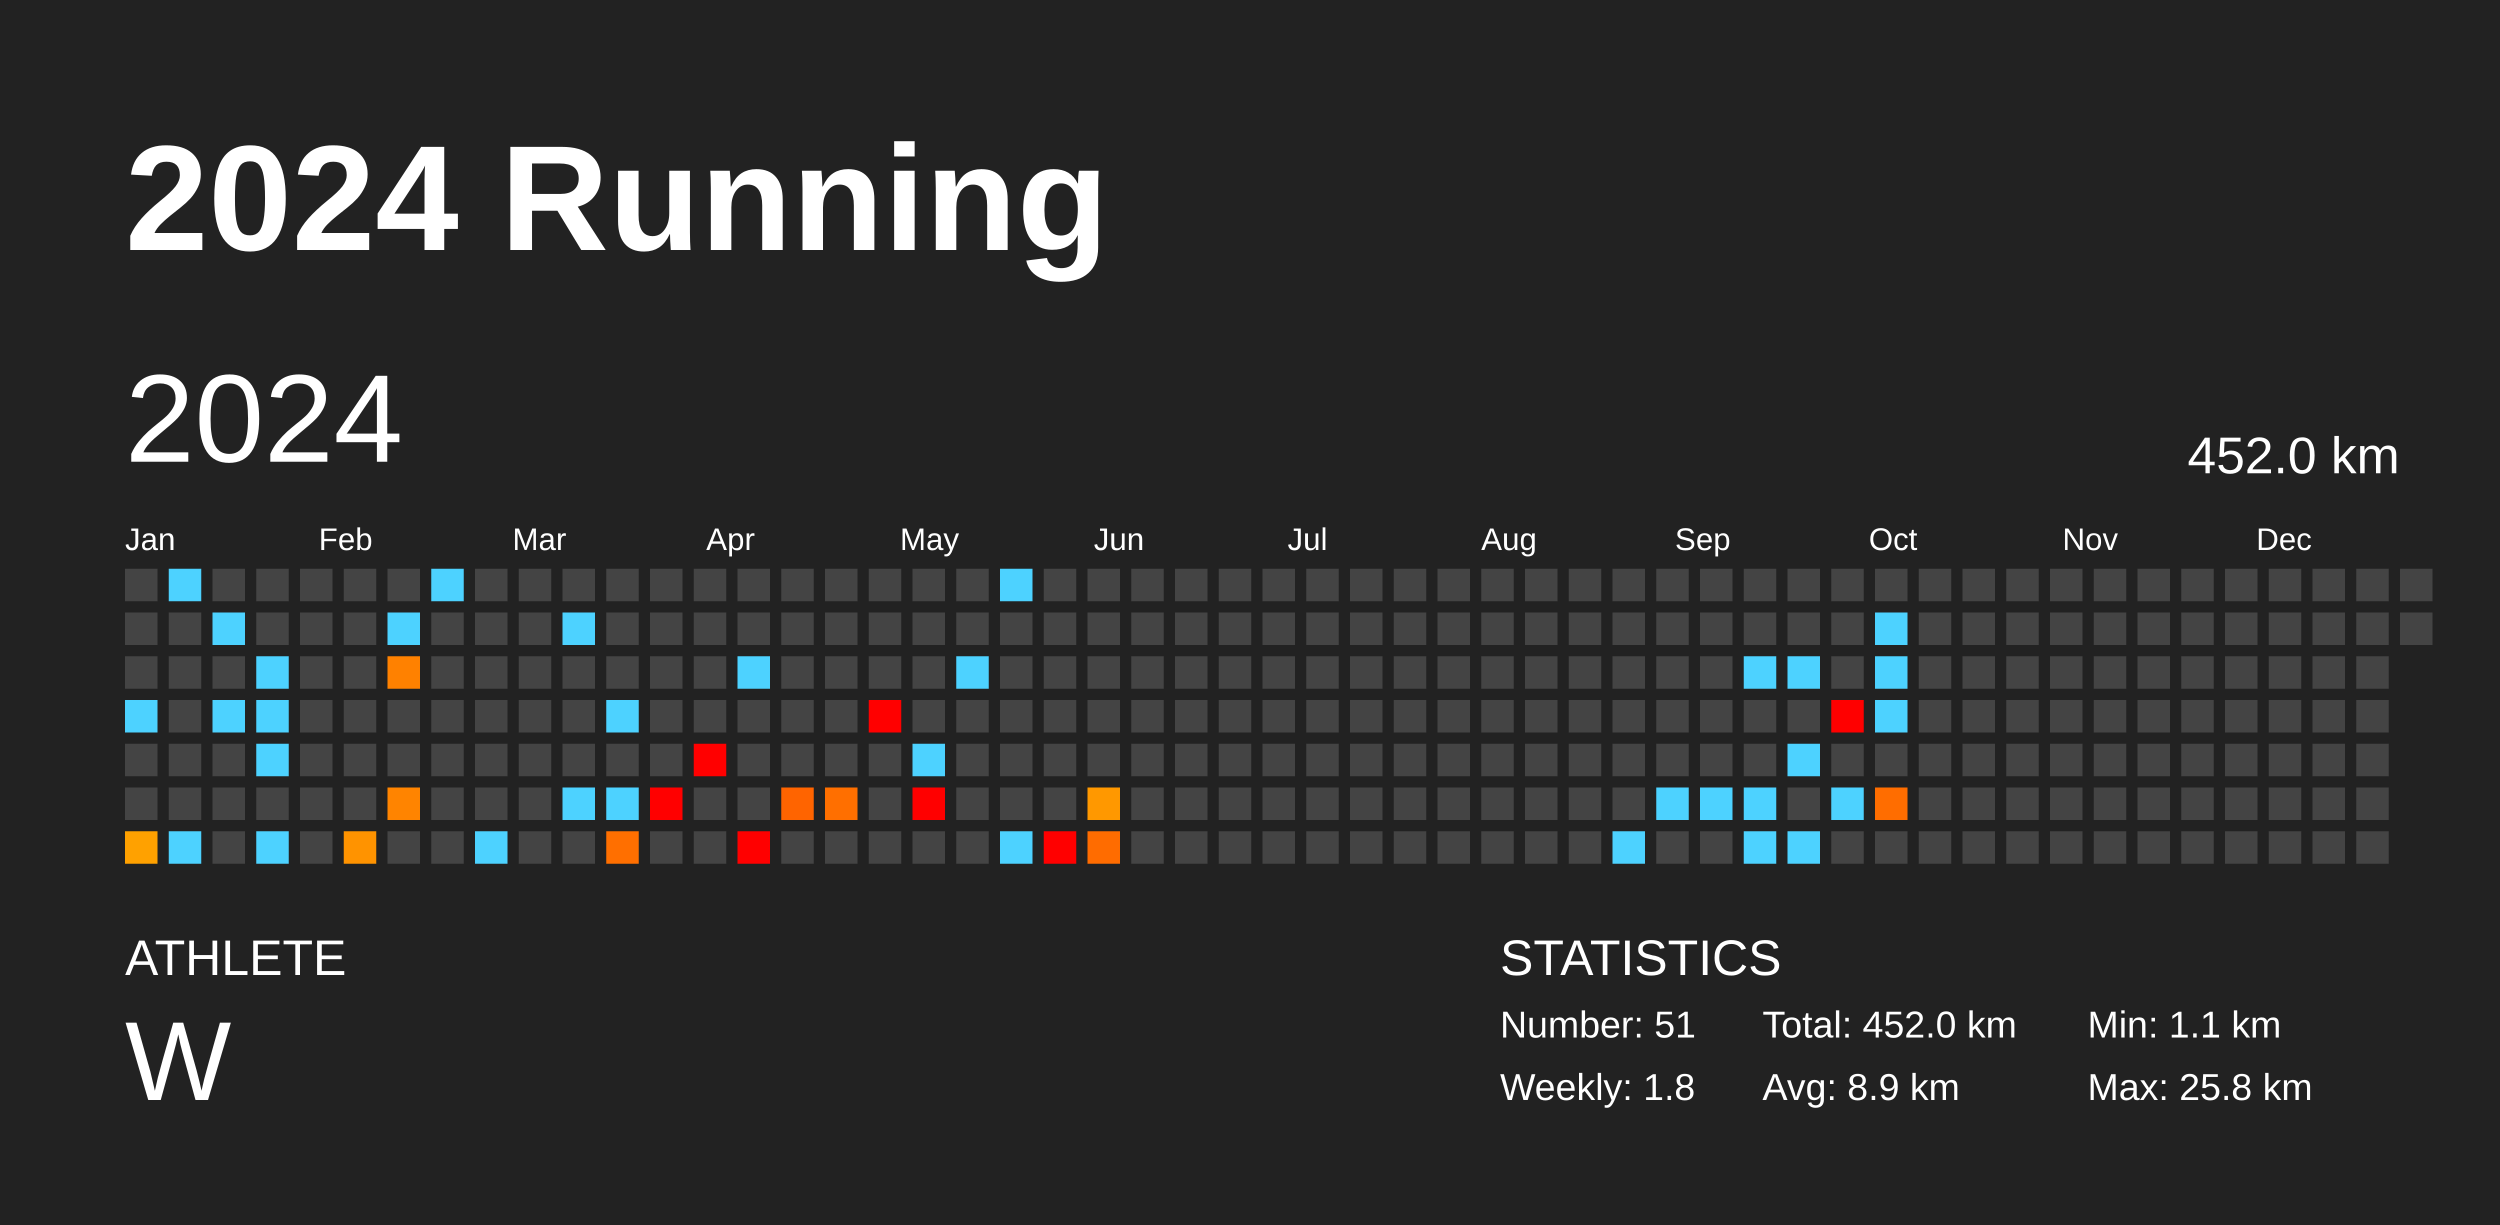
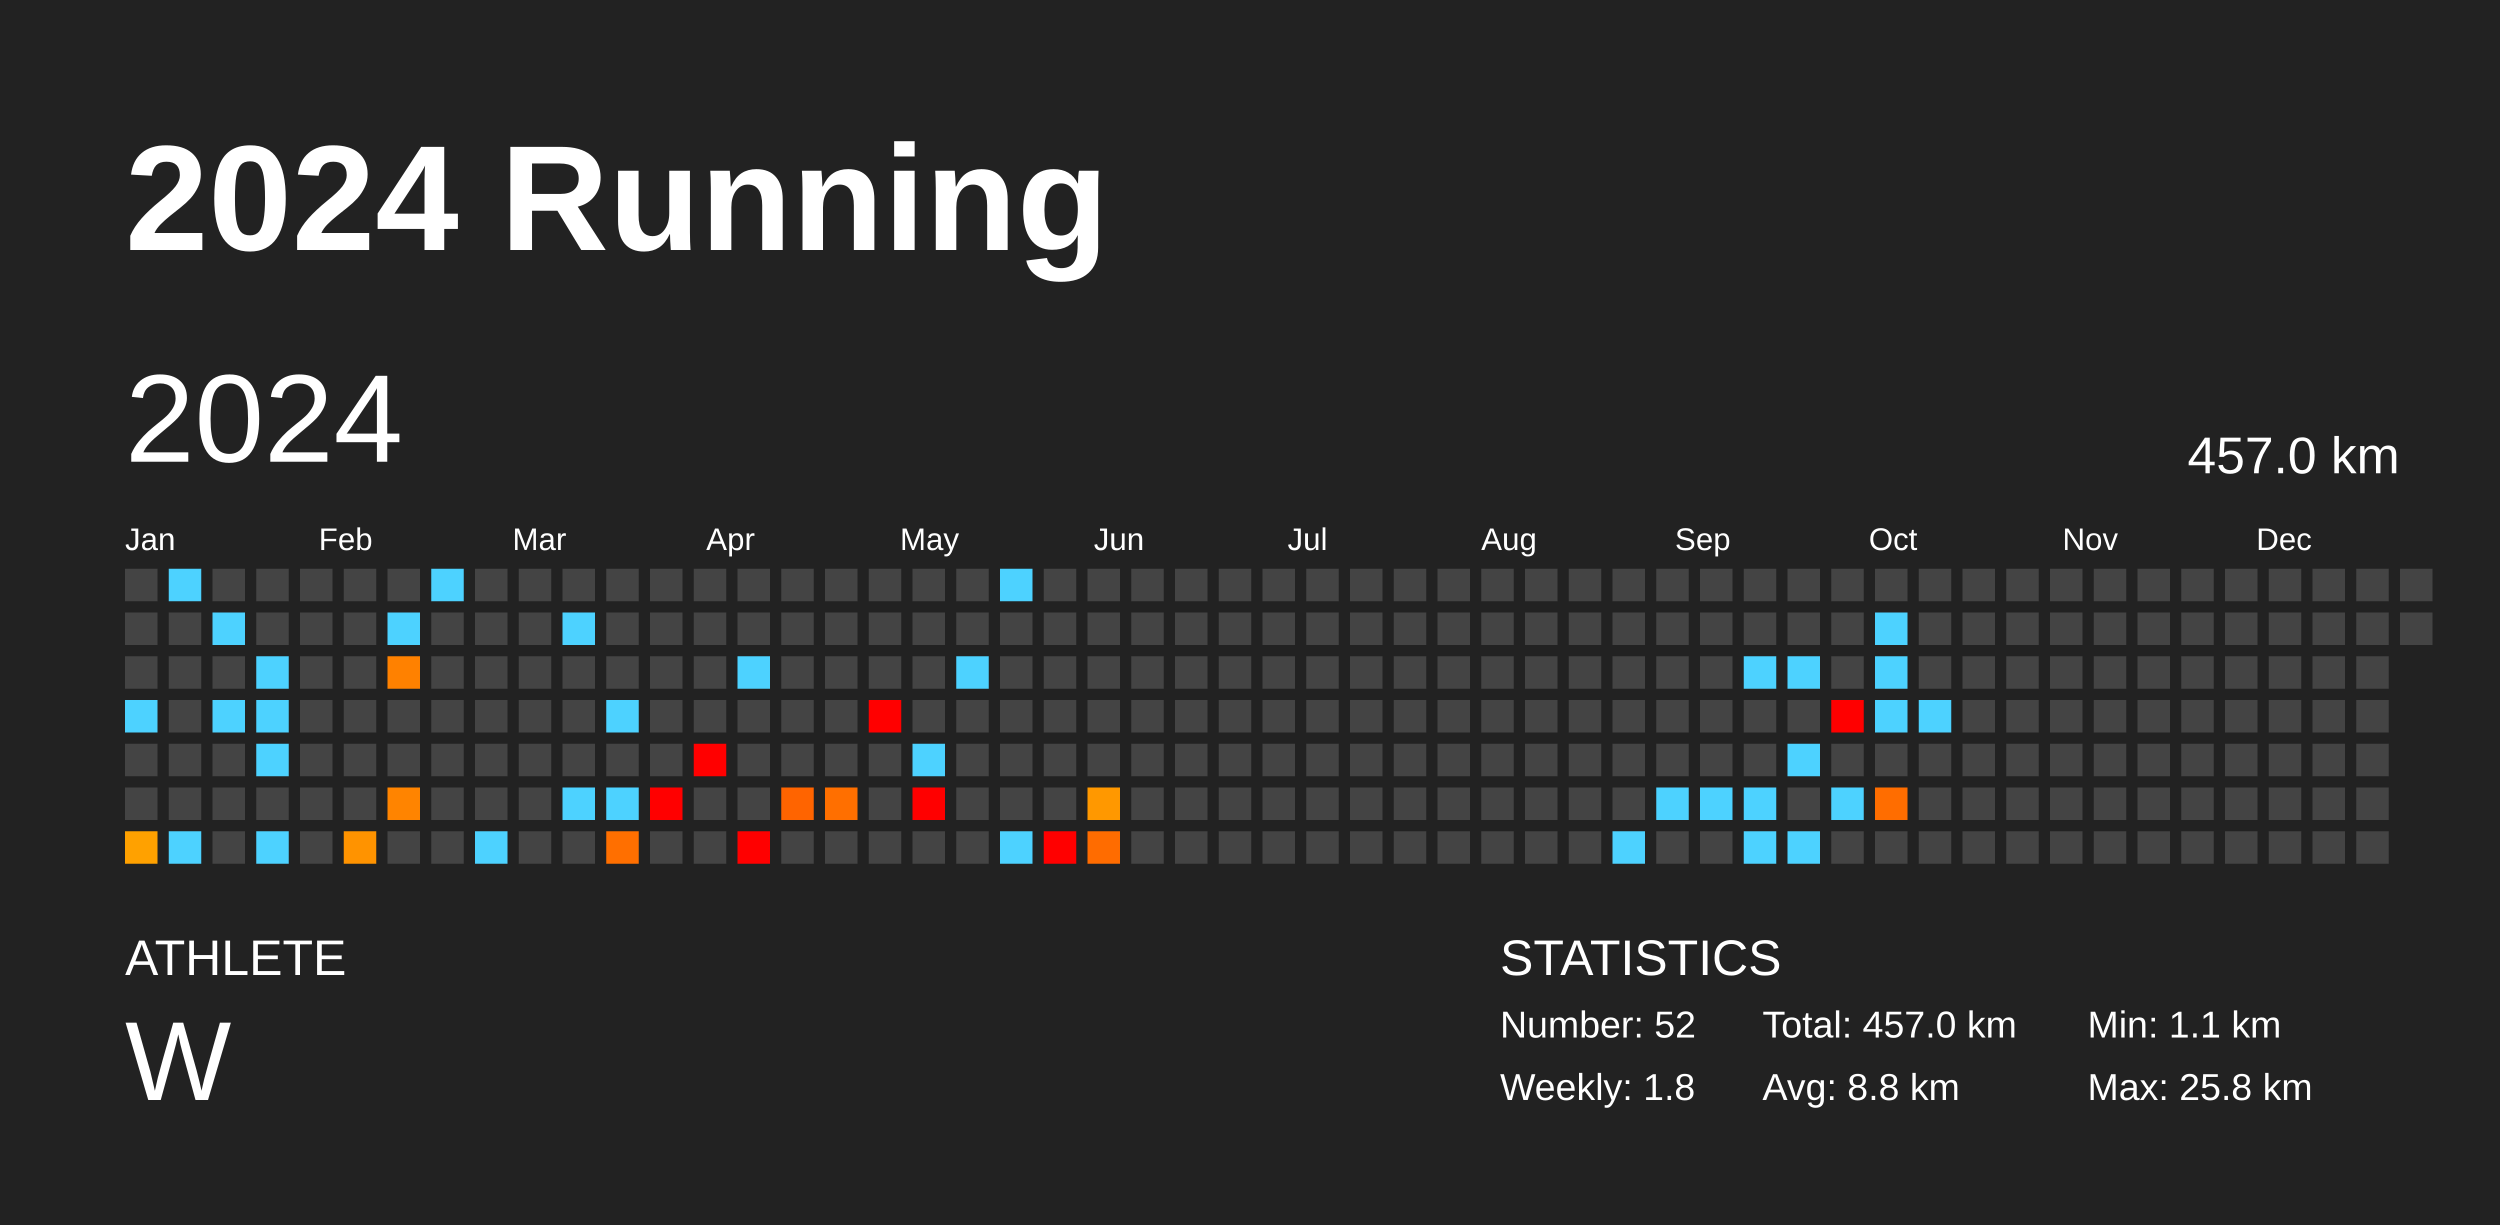
<svg xmlns="http://www.w3.org/2000/svg" baseProfile="full" height="98mm" version="1.1" viewBox="0,0,200,98" width="200mm">
  <defs />
  <rect fill="#222222" height="98" width="200" x="0" y="0" />
  <text fill="#FFFFFF" style="font-size:12px; font-family:Arial; font-weight:bold;" x="10" y="20">2024 Running</text>
  <text fill="#FFFFFF" style="font-size:4px; font-family:Arial" x="10" y="78">ATHLETE</text>
  <text fill="#FFFFFF" style="font-size:9px; font-family:Arial" x="10" y="88">W</text>
  <text fill="#FFFFFF" style="font-size:4px; font-family:Arial" x="120" y="78">STATISTICS</text>
-   <text fill="#FFFFFF" style="font-size:3px; font-family:Arial" x="120" y="83">Number: 51</text>
+   <text fill="#FFFFFF" style="font-size:3px; font-family:Arial" x="120" y="83">Number: 52</text>
  <text fill="#FFFFFF" style="font-size:3px; font-family:Arial" x="120" y="88">Weekly: 1.8</text>
-   <text fill="#FFFFFF" style="font-size:3px; font-family:Arial" x="141" y="83">Total: 452.0 km</text>
-   <text fill="#FFFFFF" style="font-size:3px; font-family:Arial" x="141" y="88">Avg: 8.9 km</text>
+   <text fill="#FFFFFF" style="font-size:3px; font-family:Arial" x="141" y="83">Total: 457.0 km</text>
+   <text fill="#FFFFFF" style="font-size:3px; font-family:Arial" x="141" y="88">Avg: 8.8 km</text>
  <text fill="#FFFFFF" style="font-size:3px; font-family:Arial" x="167" y="83">Min: 1.1 km</text>
  <text fill="#FFFFFF" style="font-size:3px; font-family:Arial" x="167" y="88">Max: 25.8 km</text>
  <text dominant-baseline="hanging" fill="#FFFFFF" style="font-size:10.0px; font-family:Arial;" x="10" y="30">2024</text>
-   <text dominant-baseline="hanging" fill="#FFFFFF" style="font-size:4.125px; font-family:Arial;" x="175" y="35">452.0 km</text>
+   <text dominant-baseline="hanging" fill="#FFFFFF" style="font-size:4.125px; font-family:Arial;" x="175" y="35">457.0 km</text>
  <text fill="#FFFFFF" style="font-size:2.5px; font-family:Arial" x="10.0" y="44">Jan</text>
  <text fill="#FFFFFF" style="font-size:2.5px; font-family:Arial" x="25.5" y="44">Feb</text>
  <text fill="#FFFFFF" style="font-size:2.5px; font-family:Arial" x="41.0" y="44">Mar</text>
  <text fill="#FFFFFF" style="font-size:2.5px; font-family:Arial" x="56.5" y="44">Apr</text>
  <text fill="#FFFFFF" style="font-size:2.5px; font-family:Arial" x="72.0" y="44">May</text>
  <text fill="#FFFFFF" style="font-size:2.5px; font-family:Arial" x="87.5" y="44">Jun</text>
  <text fill="#FFFFFF" style="font-size:2.5px; font-family:Arial" x="103.0" y="44">Jul</text>
  <text fill="#FFFFFF" style="font-size:2.5px; font-family:Arial" x="118.5" y="44">Aug</text>
  <text fill="#FFFFFF" style="font-size:2.5px; font-family:Arial" x="134.0" y="44">Sep</text>
  <text fill="#FFFFFF" style="font-size:2.5px; font-family:Arial" x="149.5" y="44">Oct</text>
  <text fill="#FFFFFF" style="font-size:2.5px; font-family:Arial" x="165.0" y="44">Nov</text>
  <text fill="#FFFFFF" style="font-size:2.5px; font-family:Arial" x="180.5" y="44">Dec</text>
  <rect fill="#444444" height="2.6" width="2.6" x="10.0" y="45.5" />
  <rect fill="#444444" height="2.6" width="2.6" x="10.0" y="49.0" />
  <rect fill="#444444" height="2.6" width="2.6" x="10.0" y="52.5" />
  <rect fill="#4dd2ff" height="2.6" width="2.6" x="10.0" y="56.0" />
  <rect fill="#444444" height="2.6" width="2.6" x="10.0" y="59.5" />
  <rect fill="#444444" height="2.6" width="2.6" x="10.0" y="63.0" />
  <rect fill="#ffa100" height="2.6" width="2.6" x="10.0" y="66.5" />
  <rect fill="#4dd2ff" height="2.6" width="2.6" x="13.5" y="45.5" />
  <rect fill="#444444" height="2.6" width="2.6" x="13.5" y="49.0" />
  <rect fill="#444444" height="2.6" width="2.6" x="13.5" y="52.5" />
  <rect fill="#444444" height="2.6" width="2.6" x="13.5" y="56.0" />
  <rect fill="#444444" height="2.6" width="2.6" x="13.5" y="59.5" />
  <rect fill="#444444" height="2.6" width="2.6" x="13.5" y="63.0" />
  <rect fill="#4dd2ff" height="2.6" width="2.6" x="13.5" y="66.5" />
  <rect fill="#444444" height="2.6" width="2.6" x="17.0" y="45.5" />
  <rect fill="#4dd2ff" height="2.6" width="2.6" x="17.0" y="49.0" />
  <rect fill="#444444" height="2.6" width="2.6" x="17.0" y="52.5" />
  <rect fill="#4dd2ff" height="2.6" width="2.6" x="17.0" y="56.0" />
  <rect fill="#444444" height="2.6" width="2.6" x="17.0" y="59.5" />
  <rect fill="#444444" height="2.6" width="2.6" x="17.0" y="63.0" />
  <rect fill="#444444" height="2.6" width="2.6" x="17.0" y="66.5" />
  <rect fill="#444444" height="2.6" width="2.6" x="20.5" y="45.5" />
  <rect fill="#444444" height="2.6" width="2.6" x="20.5" y="49.0" />
  <rect fill="#4dd2ff" height="2.6" width="2.6" x="20.5" y="52.5" />
  <rect fill="#4dd2ff" height="2.6" width="2.6" x="20.5" y="56.0" />
  <rect fill="#4dd2ff" height="2.6" width="2.6" x="20.5" y="59.5" />
  <rect fill="#444444" height="2.6" width="2.6" x="20.5" y="63.0" />
  <rect fill="#4dd2ff" height="2.6" width="2.6" x="20.5" y="66.5" />
  <rect fill="#444444" height="2.6" width="2.6" x="24.0" y="45.5" />
  <rect fill="#444444" height="2.6" width="2.6" x="24.0" y="49.0" />
  <rect fill="#444444" height="2.6" width="2.6" x="24.0" y="52.5" />
  <rect fill="#444444" height="2.6" width="2.6" x="24.0" y="56.0" />
  <rect fill="#444444" height="2.6" width="2.6" x="24.0" y="59.5" />
  <rect fill="#444444" height="2.6" width="2.6" x="24.0" y="63.0" />
  <rect fill="#444444" height="2.6" width="2.6" x="24.0" y="66.5" />
  <rect fill="#444444" height="2.6" width="2.6" x="27.5" y="45.5" />
  <rect fill="#444444" height="2.6" width="2.6" x="27.5" y="49.0" />
  <rect fill="#444444" height="2.6" width="2.6" x="27.5" y="52.5" />
  <rect fill="#444444" height="2.6" width="2.6" x="27.5" y="56.0" />
  <rect fill="#444444" height="2.6" width="2.6" x="27.5" y="59.5" />
  <rect fill="#444444" height="2.6" width="2.6" x="27.5" y="63.0" />
  <rect fill="#ff9300" height="2.6" width="2.6" x="27.5" y="66.5" />
  <rect fill="#444444" height="2.6" width="2.6" x="31.0" y="45.5" />
  <rect fill="#4dd2ff" height="2.6" width="2.6" x="31.0" y="49.0" />
  <rect fill="#ff8100" height="2.6" width="2.6" x="31.0" y="52.5" />
  <rect fill="#444444" height="2.6" width="2.6" x="31.0" y="56.0" />
  <rect fill="#444444" height="2.6" width="2.6" x="31.0" y="59.5" />
  <rect fill="#ff8400" height="2.6" width="2.6" x="31.0" y="63.0" />
  <rect fill="#444444" height="2.6" width="2.6" x="31.0" y="66.5" />
  <rect fill="#4dd2ff" height="2.6" width="2.6" x="34.5" y="45.5" />
  <rect fill="#444444" height="2.6" width="2.6" x="34.5" y="49.0" />
  <rect fill="#444444" height="2.6" width="2.6" x="34.5" y="52.5" />
  <rect fill="#444444" height="2.6" width="2.6" x="34.5" y="56.0" />
  <rect fill="#444444" height="2.6" width="2.6" x="34.5" y="59.5" />
  <rect fill="#444444" height="2.6" width="2.6" x="34.5" y="63.0" />
  <rect fill="#444444" height="2.6" width="2.6" x="34.5" y="66.5" />
  <rect fill="#444444" height="2.6" width="2.6" x="38.0" y="45.5" />
  <rect fill="#444444" height="2.6" width="2.6" x="38.0" y="49.0" />
  <rect fill="#444444" height="2.6" width="2.6" x="38.0" y="52.5" />
  <rect fill="#444444" height="2.6" width="2.6" x="38.0" y="56.0" />
  <rect fill="#444444" height="2.6" width="2.6" x="38.0" y="59.5" />
  <rect fill="#444444" height="2.6" width="2.6" x="38.0" y="63.0" />
  <rect fill="#4dd2ff" height="2.6" width="2.6" x="38.0" y="66.5" />
  <rect fill="#444444" height="2.6" width="2.6" x="41.5" y="45.5" />
  <rect fill="#444444" height="2.6" width="2.6" x="41.5" y="49.0" />
  <rect fill="#444444" height="2.6" width="2.6" x="41.5" y="52.5" />
  <rect fill="#444444" height="2.6" width="2.6" x="41.5" y="56.0" />
  <rect fill="#444444" height="2.6" width="2.6" x="41.5" y="59.5" />
  <rect fill="#444444" height="2.6" width="2.6" x="41.5" y="63.0" />
  <rect fill="#444444" height="2.6" width="2.6" x="41.5" y="66.5" />
  <rect fill="#444444" height="2.6" width="2.6" x="45.0" y="45.5" />
  <rect fill="#4dd2ff" height="2.6" width="2.6" x="45.0" y="49.0" />
  <rect fill="#444444" height="2.6" width="2.6" x="45.0" y="52.5" />
  <rect fill="#444444" height="2.6" width="2.6" x="45.0" y="56.0" />
  <rect fill="#444444" height="2.6" width="2.6" x="45.0" y="59.5" />
  <rect fill="#4dd2ff" height="2.6" width="2.6" x="45.0" y="63.0" />
  <rect fill="#444444" height="2.6" width="2.6" x="45.0" y="66.5" />
  <rect fill="#444444" height="2.6" width="2.6" x="48.5" y="45.5" />
  <rect fill="#444444" height="2.6" width="2.6" x="48.5" y="49.0" />
  <rect fill="#444444" height="2.6" width="2.6" x="48.5" y="52.5" />
  <rect fill="#4dd2ff" height="2.6" width="2.6" x="48.5" y="56.0" />
  <rect fill="#444444" height="2.6" width="2.6" x="48.5" y="59.5" />
  <rect fill="#4dd2ff" height="2.6" width="2.6" x="48.5" y="63.0" />
  <rect fill="#ff6f00" height="2.6" width="2.6" x="48.5" y="66.5" />
  <rect fill="#444444" height="2.6" width="2.6" x="52.0" y="45.5" />
  <rect fill="#444444" height="2.6" width="2.6" x="52.0" y="49.0" />
  <rect fill="#444444" height="2.6" width="2.6" x="52.0" y="52.5" />
  <rect fill="#444444" height="2.6" width="2.6" x="52.0" y="56.0" />
  <rect fill="#444444" height="2.6" width="2.6" x="52.0" y="59.5" />
  <rect fill="red" height="2.6" width="2.6" x="52.0" y="63.0" />
  <rect fill="#444444" height="2.6" width="2.6" x="52.0" y="66.5" />
  <rect fill="#444444" height="2.6" width="2.6" x="55.5" y="45.5" />
  <rect fill="#444444" height="2.6" width="2.6" x="55.5" y="49.0" />
  <rect fill="#444444" height="2.6" width="2.6" x="55.5" y="52.5" />
  <rect fill="#444444" height="2.6" width="2.6" x="55.5" y="56.0" />
  <rect fill="red" height="2.6" width="2.6" x="55.5" y="59.5" />
  <rect fill="#444444" height="2.6" width="2.6" x="55.5" y="63.0" />
  <rect fill="#444444" height="2.6" width="2.6" x="55.5" y="66.5" />
  <rect fill="#444444" height="2.6" width="2.6" x="59.0" y="45.5" />
  <rect fill="#444444" height="2.6" width="2.6" x="59.0" y="49.0" />
  <rect fill="#4dd2ff" height="2.6" width="2.6" x="59.0" y="52.5" />
  <rect fill="#444444" height="2.6" width="2.6" x="59.0" y="56.0" />
  <rect fill="#444444" height="2.6" width="2.6" x="59.0" y="59.5" />
  <rect fill="#444444" height="2.6" width="2.6" x="59.0" y="63.0" />
  <rect fill="red" height="2.6" width="2.6" x="59.0" y="66.5" />
  <rect fill="#444444" height="2.6" width="2.6" x="62.5" y="45.5" />
  <rect fill="#444444" height="2.6" width="2.6" x="62.5" y="49.0" />
  <rect fill="#444444" height="2.6" width="2.6" x="62.5" y="52.5" />
  <rect fill="#444444" height="2.6" width="2.6" x="62.5" y="56.0" />
  <rect fill="#444444" height="2.6" width="2.6" x="62.5" y="59.5" />
  <rect fill="#ff6400" height="2.6" width="2.6" x="62.5" y="63.0" />
  <rect fill="#444444" height="2.6" width="2.6" x="62.5" y="66.5" />
  <rect fill="#444444" height="2.6" width="2.6" x="66.0" y="45.5" />
  <rect fill="#444444" height="2.6" width="2.6" x="66.0" y="49.0" />
  <rect fill="#444444" height="2.6" width="2.6" x="66.0" y="52.5" />
  <rect fill="#444444" height="2.6" width="2.6" x="66.0" y="56.0" />
  <rect fill="#444444" height="2.6" width="2.6" x="66.0" y="59.5" />
  <rect fill="#ff6f00" height="2.6" width="2.6" x="66.0" y="63.0" />
  <rect fill="#444444" height="2.6" width="2.6" x="66.0" y="66.5" />
  <rect fill="#444444" height="2.6" width="2.6" x="69.5" y="45.5" />
  <rect fill="#444444" height="2.6" width="2.6" x="69.5" y="49.0" />
  <rect fill="#444444" height="2.6" width="2.6" x="69.5" y="52.5" />
  <rect fill="red" height="2.6" width="2.6" x="69.5" y="56.0" />
  <rect fill="#444444" height="2.6" width="2.6" x="69.5" y="59.5" />
  <rect fill="#444444" height="2.6" width="2.6" x="69.5" y="63.0" />
  <rect fill="#444444" height="2.6" width="2.6" x="69.5" y="66.5" />
  <rect fill="#444444" height="2.6" width="2.6" x="73.0" y="45.5" />
  <rect fill="#444444" height="2.6" width="2.6" x="73.0" y="49.0" />
  <rect fill="#444444" height="2.6" width="2.6" x="73.0" y="52.5" />
  <rect fill="#444444" height="2.6" width="2.6" x="73.0" y="56.0" />
  <rect fill="#4dd2ff" height="2.6" width="2.6" x="73.0" y="59.5" />
  <rect fill="red" height="2.6" width="2.6" x="73.0" y="63.0" />
  <rect fill="#444444" height="2.6" width="2.6" x="73.0" y="66.5" />
  <rect fill="#444444" height="2.6" width="2.6" x="76.5" y="45.5" />
  <rect fill="#444444" height="2.6" width="2.6" x="76.5" y="49.0" />
  <rect fill="#4dd2ff" height="2.6" width="2.6" x="76.5" y="52.5" />
  <rect fill="#444444" height="2.6" width="2.6" x="76.5" y="56.0" />
  <rect fill="#444444" height="2.6" width="2.6" x="76.5" y="59.5" />
  <rect fill="#444444" height="2.6" width="2.6" x="76.5" y="63.0" />
  <rect fill="#444444" height="2.6" width="2.6" x="76.5" y="66.5" />
  <rect fill="#4dd2ff" height="2.6" width="2.6" x="80.0" y="45.5" />
  <rect fill="#444444" height="2.6" width="2.6" x="80.0" y="49.0" />
  <rect fill="#444444" height="2.6" width="2.6" x="80.0" y="52.5" />
  <rect fill="#444444" height="2.6" width="2.6" x="80.0" y="56.0" />
  <rect fill="#444444" height="2.6" width="2.6" x="80.0" y="59.5" />
  <rect fill="#444444" height="2.6" width="2.6" x="80.0" y="63.0" />
  <rect fill="#4dd2ff" height="2.6" width="2.6" x="80.0" y="66.5" />
  <rect fill="#444444" height="2.6" width="2.6" x="83.5" y="45.5" />
  <rect fill="#444444" height="2.6" width="2.6" x="83.5" y="49.0" />
  <rect fill="#444444" height="2.6" width="2.6" x="83.5" y="52.5" />
  <rect fill="#444444" height="2.6" width="2.6" x="83.5" y="56.0" />
  <rect fill="#444444" height="2.6" width="2.6" x="83.5" y="59.5" />
  <rect fill="#444444" height="2.6" width="2.6" x="83.5" y="63.0" />
  <rect fill="red" height="2.6" width="2.6" x="83.5" y="66.5" />
  <rect fill="#444444" height="2.6" width="2.6" x="87.0" y="45.5" />
  <rect fill="#444444" height="2.6" width="2.6" x="87.0" y="49.0" />
  <rect fill="#444444" height="2.6" width="2.6" x="87.0" y="52.5" />
  <rect fill="#444444" height="2.6" width="2.6" x="87.0" y="56.0" />
  <rect fill="#444444" height="2.6" width="2.6" x="87.0" y="59.5" />
  <rect fill="#ff9800" height="2.6" width="2.6" x="87.0" y="63.0" />
  <rect fill="#ff6c00" height="2.6" width="2.6" x="87.0" y="66.5" />
  <rect fill="#444444" height="2.6" width="2.6" x="90.5" y="45.5" />
  <rect fill="#444444" height="2.6" width="2.6" x="90.5" y="49.0" />
  <rect fill="#444444" height="2.6" width="2.6" x="90.5" y="52.5" />
  <rect fill="#444444" height="2.6" width="2.6" x="90.5" y="56.0" />
  <rect fill="#444444" height="2.6" width="2.6" x="90.5" y="59.5" />
  <rect fill="#444444" height="2.6" width="2.6" x="90.5" y="63.0" />
  <rect fill="#444444" height="2.6" width="2.6" x="90.5" y="66.5" />
  <rect fill="#444444" height="2.6" width="2.6" x="94.0" y="45.5" />
  <rect fill="#444444" height="2.6" width="2.6" x="94.0" y="49.0" />
  <rect fill="#444444" height="2.6" width="2.6" x="94.0" y="52.5" />
  <rect fill="#444444" height="2.6" width="2.6" x="94.0" y="56.0" />
  <rect fill="#444444" height="2.6" width="2.6" x="94.0" y="59.5" />
  <rect fill="#444444" height="2.6" width="2.6" x="94.0" y="63.0" />
  <rect fill="#444444" height="2.6" width="2.6" x="94.0" y="66.5" />
  <rect fill="#444444" height="2.6" width="2.6" x="97.5" y="45.5" />
  <rect fill="#444444" height="2.6" width="2.6" x="97.5" y="49.0" />
  <rect fill="#444444" height="2.6" width="2.6" x="97.5" y="52.5" />
  <rect fill="#444444" height="2.6" width="2.6" x="97.5" y="56.0" />
  <rect fill="#444444" height="2.6" width="2.6" x="97.5" y="59.5" />
  <rect fill="#444444" height="2.6" width="2.6" x="97.5" y="63.0" />
  <rect fill="#444444" height="2.6" width="2.6" x="97.5" y="66.5" />
  <rect fill="#444444" height="2.6" width="2.6" x="101.0" y="45.5" />
  <rect fill="#444444" height="2.6" width="2.6" x="101.0" y="49.0" />
  <rect fill="#444444" height="2.6" width="2.6" x="101.0" y="52.5" />
  <rect fill="#444444" height="2.6" width="2.6" x="101.0" y="56.0" />
  <rect fill="#444444" height="2.6" width="2.6" x="101.0" y="59.5" />
  <rect fill="#444444" height="2.6" width="2.6" x="101.0" y="63.0" />
  <rect fill="#444444" height="2.6" width="2.6" x="101.0" y="66.5" />
  <rect fill="#444444" height="2.6" width="2.6" x="104.5" y="45.5" />
  <rect fill="#444444" height="2.6" width="2.6" x="104.5" y="49.0" />
  <rect fill="#444444" height="2.6" width="2.6" x="104.5" y="52.5" />
  <rect fill="#444444" height="2.6" width="2.6" x="104.5" y="56.0" />
  <rect fill="#444444" height="2.6" width="2.6" x="104.5" y="59.5" />
  <rect fill="#444444" height="2.6" width="2.6" x="104.5" y="63.0" />
  <rect fill="#444444" height="2.6" width="2.6" x="104.5" y="66.5" />
  <rect fill="#444444" height="2.6" width="2.6" x="108.0" y="45.5" />
  <rect fill="#444444" height="2.6" width="2.6" x="108.0" y="49.0" />
  <rect fill="#444444" height="2.6" width="2.6" x="108.0" y="52.5" />
  <rect fill="#444444" height="2.6" width="2.6" x="108.0" y="56.0" />
  <rect fill="#444444" height="2.6" width="2.6" x="108.0" y="59.5" />
  <rect fill="#444444" height="2.6" width="2.6" x="108.0" y="63.0" />
  <rect fill="#444444" height="2.6" width="2.6" x="108.0" y="66.5" />
  <rect fill="#444444" height="2.6" width="2.6" x="111.5" y="45.5" />
  <rect fill="#444444" height="2.6" width="2.6" x="111.5" y="49.0" />
  <rect fill="#444444" height="2.6" width="2.6" x="111.5" y="52.5" />
  <rect fill="#444444" height="2.6" width="2.6" x="111.5" y="56.0" />
  <rect fill="#444444" height="2.6" width="2.6" x="111.5" y="59.5" />
  <rect fill="#444444" height="2.6" width="2.6" x="111.5" y="63.0" />
  <rect fill="#444444" height="2.6" width="2.6" x="111.5" y="66.5" />
  <rect fill="#444444" height="2.6" width="2.6" x="115.0" y="45.5" />
  <rect fill="#444444" height="2.6" width="2.6" x="115.0" y="49.0" />
  <rect fill="#444444" height="2.6" width="2.6" x="115.0" y="52.5" />
  <rect fill="#444444" height="2.6" width="2.6" x="115.0" y="56.0" />
  <rect fill="#444444" height="2.6" width="2.6" x="115.0" y="59.5" />
  <rect fill="#444444" height="2.6" width="2.6" x="115.0" y="63.0" />
  <rect fill="#444444" height="2.6" width="2.6" x="115.0" y="66.5" />
  <rect fill="#444444" height="2.6" width="2.6" x="118.5" y="45.5" />
  <rect fill="#444444" height="2.6" width="2.6" x="118.5" y="49.0" />
  <rect fill="#444444" height="2.6" width="2.6" x="118.5" y="52.5" />
  <rect fill="#444444" height="2.6" width="2.6" x="118.5" y="56.0" />
  <rect fill="#444444" height="2.6" width="2.6" x="118.5" y="59.5" />
  <rect fill="#444444" height="2.6" width="2.6" x="118.5" y="63.0" />
  <rect fill="#444444" height="2.6" width="2.6" x="118.5" y="66.5" />
  <rect fill="#444444" height="2.6" width="2.6" x="122.0" y="45.5" />
  <rect fill="#444444" height="2.6" width="2.6" x="122.0" y="49.0" />
  <rect fill="#444444" height="2.6" width="2.6" x="122.0" y="52.5" />
  <rect fill="#444444" height="2.6" width="2.6" x="122.0" y="56.0" />
  <rect fill="#444444" height="2.6" width="2.6" x="122.0" y="59.5" />
  <rect fill="#444444" height="2.6" width="2.6" x="122.0" y="63.0" />
  <rect fill="#444444" height="2.6" width="2.6" x="122.0" y="66.5" />
  <rect fill="#444444" height="2.6" width="2.6" x="125.5" y="45.5" />
  <rect fill="#444444" height="2.6" width="2.6" x="125.5" y="49.0" />
  <rect fill="#444444" height="2.6" width="2.6" x="125.5" y="52.5" />
  <rect fill="#444444" height="2.6" width="2.6" x="125.5" y="56.0" />
  <rect fill="#444444" height="2.6" width="2.6" x="125.5" y="59.5" />
  <rect fill="#444444" height="2.6" width="2.6" x="125.5" y="63.0" />
  <rect fill="#444444" height="2.6" width="2.6" x="125.5" y="66.5" />
  <rect fill="#444444" height="2.6" width="2.6" x="129.0" y="45.5" />
  <rect fill="#444444" height="2.6" width="2.6" x="129.0" y="49.0" />
  <rect fill="#444444" height="2.6" width="2.6" x="129.0" y="52.5" />
  <rect fill="#444444" height="2.6" width="2.6" x="129.0" y="56.0" />
  <rect fill="#444444" height="2.6" width="2.6" x="129.0" y="59.5" />
  <rect fill="#444444" height="2.6" width="2.6" x="129.0" y="63.0" />
  <rect fill="#4dd2ff" height="2.6" width="2.6" x="129.0" y="66.5" />
  <rect fill="#444444" height="2.6" width="2.6" x="132.5" y="45.5" />
  <rect fill="#444444" height="2.6" width="2.6" x="132.5" y="49.0" />
  <rect fill="#444444" height="2.6" width="2.6" x="132.5" y="52.5" />
  <rect fill="#444444" height="2.6" width="2.6" x="132.5" y="56.0" />
  <rect fill="#444444" height="2.6" width="2.6" x="132.5" y="59.5" />
  <rect fill="#4dd2ff" height="2.6" width="2.6" x="132.5" y="63.0" />
  <rect fill="#444444" height="2.6" width="2.6" x="132.5" y="66.5" />
  <rect fill="#444444" height="2.6" width="2.6" x="136.0" y="45.5" />
  <rect fill="#444444" height="2.6" width="2.6" x="136.0" y="49.0" />
  <rect fill="#444444" height="2.6" width="2.6" x="136.0" y="52.5" />
  <rect fill="#444444" height="2.6" width="2.6" x="136.0" y="56.0" />
  <rect fill="#444444" height="2.6" width="2.6" x="136.0" y="59.5" />
  <rect fill="#4dd2ff" height="2.6" width="2.6" x="136.0" y="63.0" />
  <rect fill="#444444" height="2.6" width="2.6" x="136.0" y="66.5" />
  <rect fill="#444444" height="2.6" width="2.6" x="139.5" y="45.5" />
  <rect fill="#444444" height="2.6" width="2.6" x="139.5" y="49.0" />
  <rect fill="#4dd2ff" height="2.6" width="2.6" x="139.5" y="52.5" />
  <rect fill="#444444" height="2.6" width="2.6" x="139.5" y="56.0" />
  <rect fill="#444444" height="2.6" width="2.6" x="139.5" y="59.5" />
  <rect fill="#4dd2ff" height="2.6" width="2.6" x="139.5" y="63.0" />
  <rect fill="#4dd2ff" height="2.6" width="2.6" x="139.5" y="66.5" />
  <rect fill="#444444" height="2.6" width="2.6" x="143.0" y="45.5" />
  <rect fill="#444444" height="2.6" width="2.6" x="143.0" y="49.0" />
  <rect fill="#4dd2ff" height="2.6" width="2.6" x="143.0" y="52.5" />
  <rect fill="#444444" height="2.6" width="2.6" x="143.0" y="56.0" />
  <rect fill="#4dd2ff" height="2.6" width="2.6" x="143.0" y="59.5" />
  <rect fill="#444444" height="2.6" width="2.6" x="143.0" y="63.0" />
  <rect fill="#4dd2ff" height="2.6" width="2.6" x="143.0" y="66.5" />
  <rect fill="#444444" height="2.6" width="2.6" x="146.5" y="45.5" />
  <rect fill="#444444" height="2.6" width="2.6" x="146.5" y="49.0" />
  <rect fill="#444444" height="2.6" width="2.6" x="146.5" y="52.5" />
  <rect fill="red" height="2.6" width="2.6" x="146.5" y="56.0" />
  <rect fill="#444444" height="2.6" width="2.6" x="146.5" y="59.5" />
  <rect fill="#4dd2ff" height="2.6" width="2.6" x="146.5" y="63.0" />
  <rect fill="#444444" height="2.6" width="2.6" x="146.5" y="66.5" />
  <rect fill="#444444" height="2.6" width="2.6" x="150.0" y="45.5" />
  <rect fill="#4dd2ff" height="2.6" width="2.6" x="150.0" y="49.0" />
  <rect fill="#4dd2ff" height="2.6" width="2.6" x="150.0" y="52.5" />
  <rect fill="#4dd2ff" height="2.6" width="2.6" x="150.0" y="56.0" />
  <rect fill="#444444" height="2.6" width="2.6" x="150.0" y="59.5" />
  <rect fill="#ff6d00" height="2.6" width="2.6" x="150.0" y="63.0" />
  <rect fill="#444444" height="2.6" width="2.6" x="150.0" y="66.5" />
  <rect fill="#444444" height="2.6" width="2.6" x="153.5" y="45.5" />
  <rect fill="#444444" height="2.6" width="2.6" x="153.5" y="49.0" />
  <rect fill="#444444" height="2.6" width="2.6" x="153.5" y="52.5" />
-   <rect fill="#444444" height="2.6" width="2.6" x="153.5" y="56.0" />
+   <rect fill="#4dd2ff" height="2.6" width="2.6" x="153.5" y="56.0" />
  <rect fill="#444444" height="2.6" width="2.6" x="153.5" y="59.5" />
  <rect fill="#444444" height="2.6" width="2.6" x="153.5" y="63.0" />
  <rect fill="#444444" height="2.6" width="2.6" x="153.5" y="66.5" />
  <rect fill="#444444" height="2.6" width="2.6" x="157.0" y="45.5" />
  <rect fill="#444444" height="2.6" width="2.6" x="157.0" y="49.0" />
  <rect fill="#444444" height="2.6" width="2.6" x="157.0" y="52.5" />
  <rect fill="#444444" height="2.6" width="2.6" x="157.0" y="56.0" />
  <rect fill="#444444" height="2.6" width="2.6" x="157.0" y="59.5" />
  <rect fill="#444444" height="2.6" width="2.6" x="157.0" y="63.0" />
  <rect fill="#444444" height="2.6" width="2.6" x="157.0" y="66.5" />
  <rect fill="#444444" height="2.6" width="2.6" x="160.5" y="45.5" />
  <rect fill="#444444" height="2.6" width="2.6" x="160.5" y="49.0" />
  <rect fill="#444444" height="2.6" width="2.6" x="160.5" y="52.5" />
  <rect fill="#444444" height="2.6" width="2.6" x="160.5" y="56.0" />
  <rect fill="#444444" height="2.6" width="2.6" x="160.5" y="59.5" />
  <rect fill="#444444" height="2.6" width="2.6" x="160.5" y="63.0" />
  <rect fill="#444444" height="2.6" width="2.6" x="160.5" y="66.5" />
  <rect fill="#444444" height="2.6" width="2.6" x="164.0" y="45.5" />
  <rect fill="#444444" height="2.6" width="2.6" x="164.0" y="49.0" />
  <rect fill="#444444" height="2.6" width="2.6" x="164.0" y="52.5" />
  <rect fill="#444444" height="2.6" width="2.6" x="164.0" y="56.0" />
  <rect fill="#444444" height="2.6" width="2.6" x="164.0" y="59.5" />
  <rect fill="#444444" height="2.6" width="2.6" x="164.0" y="63.0" />
  <rect fill="#444444" height="2.6" width="2.6" x="164.0" y="66.5" />
  <rect fill="#444444" height="2.6" width="2.6" x="167.5" y="45.5" />
  <rect fill="#444444" height="2.6" width="2.6" x="167.5" y="49.0" />
  <rect fill="#444444" height="2.6" width="2.6" x="167.5" y="52.5" />
  <rect fill="#444444" height="2.6" width="2.6" x="167.5" y="56.0" />
  <rect fill="#444444" height="2.6" width="2.6" x="167.5" y="59.5" />
  <rect fill="#444444" height="2.6" width="2.6" x="167.5" y="63.0" />
  <rect fill="#444444" height="2.6" width="2.6" x="167.5" y="66.5" />
  <rect fill="#444444" height="2.6" width="2.6" x="171.0" y="45.5" />
  <rect fill="#444444" height="2.6" width="2.6" x="171.0" y="49.0" />
  <rect fill="#444444" height="2.6" width="2.6" x="171.0" y="52.5" />
  <rect fill="#444444" height="2.6" width="2.6" x="171.0" y="56.0" />
  <rect fill="#444444" height="2.6" width="2.6" x="171.0" y="59.5" />
  <rect fill="#444444" height="2.6" width="2.6" x="171.0" y="63.0" />
  <rect fill="#444444" height="2.6" width="2.6" x="171.0" y="66.5" />
  <rect fill="#444444" height="2.6" width="2.6" x="174.5" y="45.5" />
  <rect fill="#444444" height="2.6" width="2.6" x="174.5" y="49.0" />
  <rect fill="#444444" height="2.6" width="2.6" x="174.5" y="52.5" />
  <rect fill="#444444" height="2.6" width="2.6" x="174.5" y="56.0" />
  <rect fill="#444444" height="2.6" width="2.6" x="174.5" y="59.5" />
  <rect fill="#444444" height="2.6" width="2.6" x="174.5" y="63.0" />
  <rect fill="#444444" height="2.6" width="2.6" x="174.5" y="66.5" />
  <rect fill="#444444" height="2.6" width="2.6" x="178.0" y="45.5" />
  <rect fill="#444444" height="2.6" width="2.6" x="178.0" y="49.0" />
  <rect fill="#444444" height="2.6" width="2.6" x="178.0" y="52.5" />
  <rect fill="#444444" height="2.6" width="2.6" x="178.0" y="56.0" />
  <rect fill="#444444" height="2.6" width="2.6" x="178.0" y="59.5" />
  <rect fill="#444444" height="2.6" width="2.6" x="178.0" y="63.0" />
  <rect fill="#444444" height="2.6" width="2.6" x="178.0" y="66.5" />
  <rect fill="#444444" height="2.6" width="2.6" x="181.5" y="45.5" />
  <rect fill="#444444" height="2.6" width="2.6" x="181.5" y="49.0" />
  <rect fill="#444444" height="2.6" width="2.6" x="181.5" y="52.5" />
  <rect fill="#444444" height="2.6" width="2.6" x="181.5" y="56.0" />
  <rect fill="#444444" height="2.6" width="2.6" x="181.5" y="59.5" />
  <rect fill="#444444" height="2.6" width="2.6" x="181.5" y="63.0" />
  <rect fill="#444444" height="2.6" width="2.6" x="181.5" y="66.5" />
  <rect fill="#444444" height="2.6" width="2.6" x="185.0" y="45.5" />
  <rect fill="#444444" height="2.6" width="2.6" x="185.0" y="49.0" />
  <rect fill="#444444" height="2.6" width="2.6" x="185.0" y="52.5" />
  <rect fill="#444444" height="2.6" width="2.6" x="185.0" y="56.0" />
  <rect fill="#444444" height="2.6" width="2.6" x="185.0" y="59.5" />
  <rect fill="#444444" height="2.6" width="2.6" x="185.0" y="63.0" />
  <rect fill="#444444" height="2.6" width="2.6" x="185.0" y="66.5" />
  <rect fill="#444444" height="2.6" width="2.6" x="188.5" y="45.5" />
  <rect fill="#444444" height="2.6" width="2.6" x="188.5" y="49.0" />
  <rect fill="#444444" height="2.6" width="2.6" x="188.5" y="52.5" />
  <rect fill="#444444" height="2.6" width="2.6" x="188.5" y="56.0" />
  <rect fill="#444444" height="2.6" width="2.6" x="188.5" y="59.5" />
  <rect fill="#444444" height="2.6" width="2.6" x="188.5" y="63.0" />
  <rect fill="#444444" height="2.6" width="2.6" x="188.5" y="66.5" />
  <rect fill="#444444" height="2.6" width="2.6" x="192.0" y="45.5" />
  <rect fill="#444444" height="2.6" width="2.6" x="192.0" y="49.0" />
</svg>
